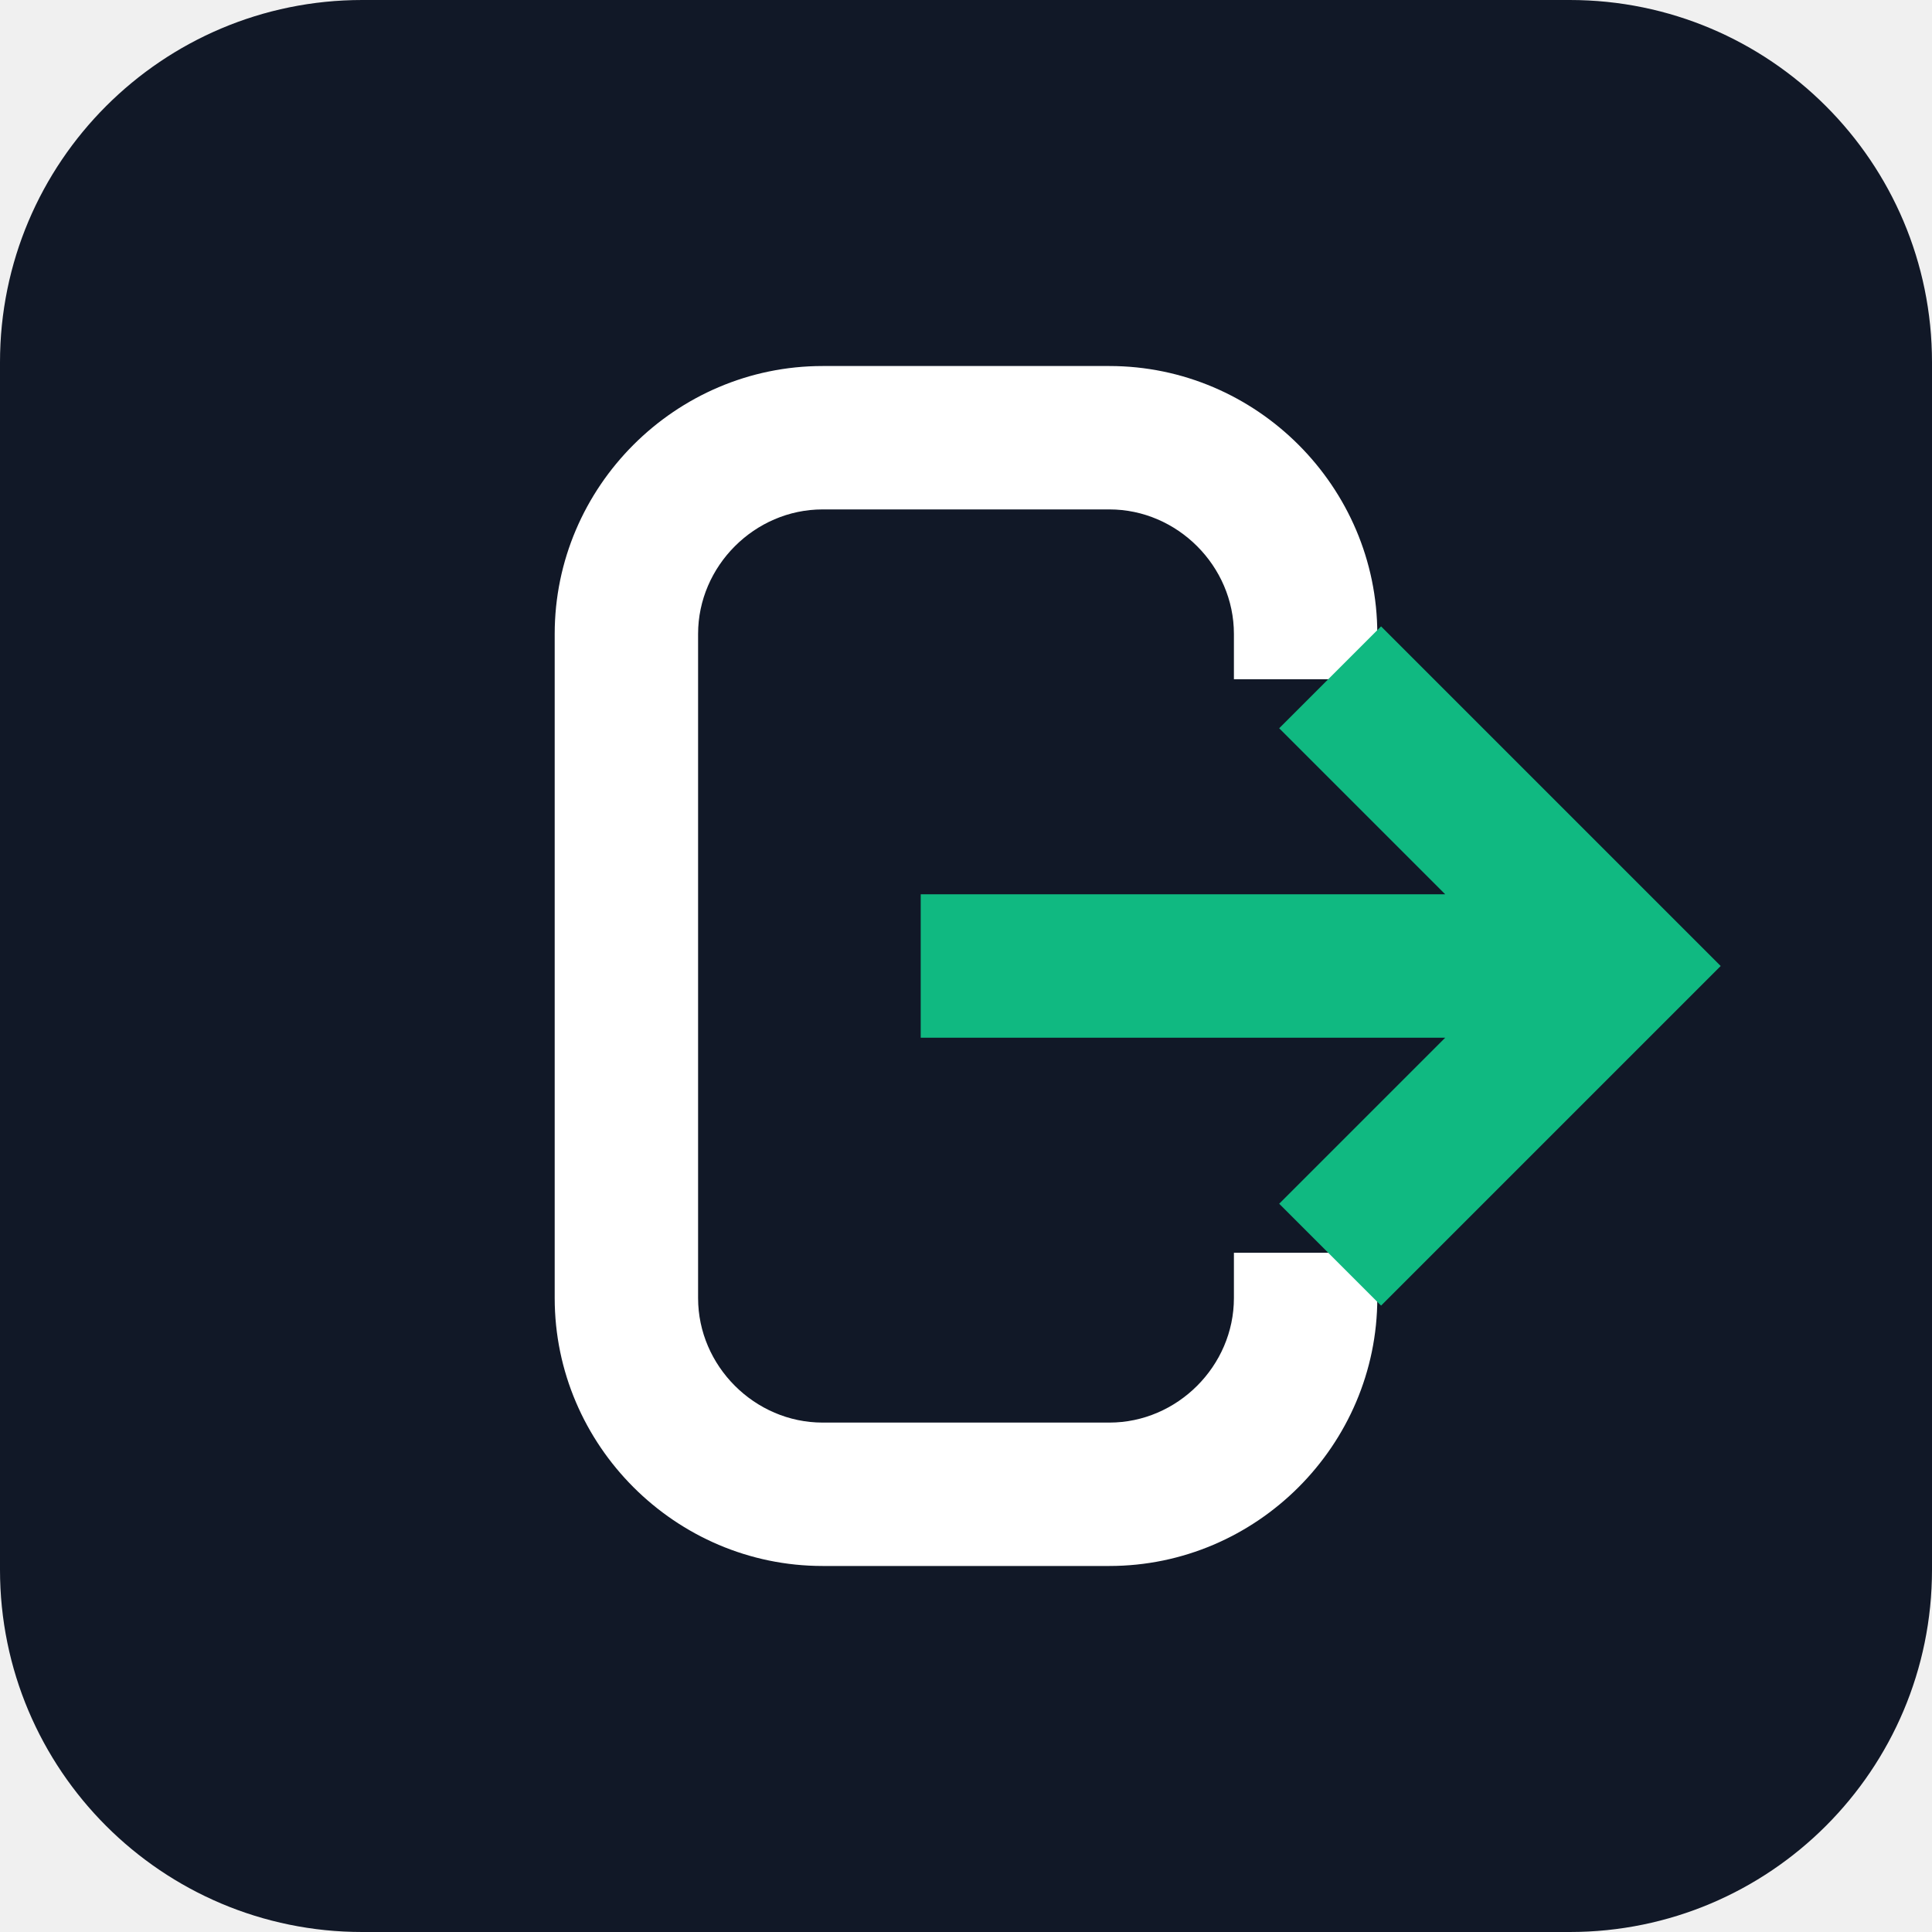
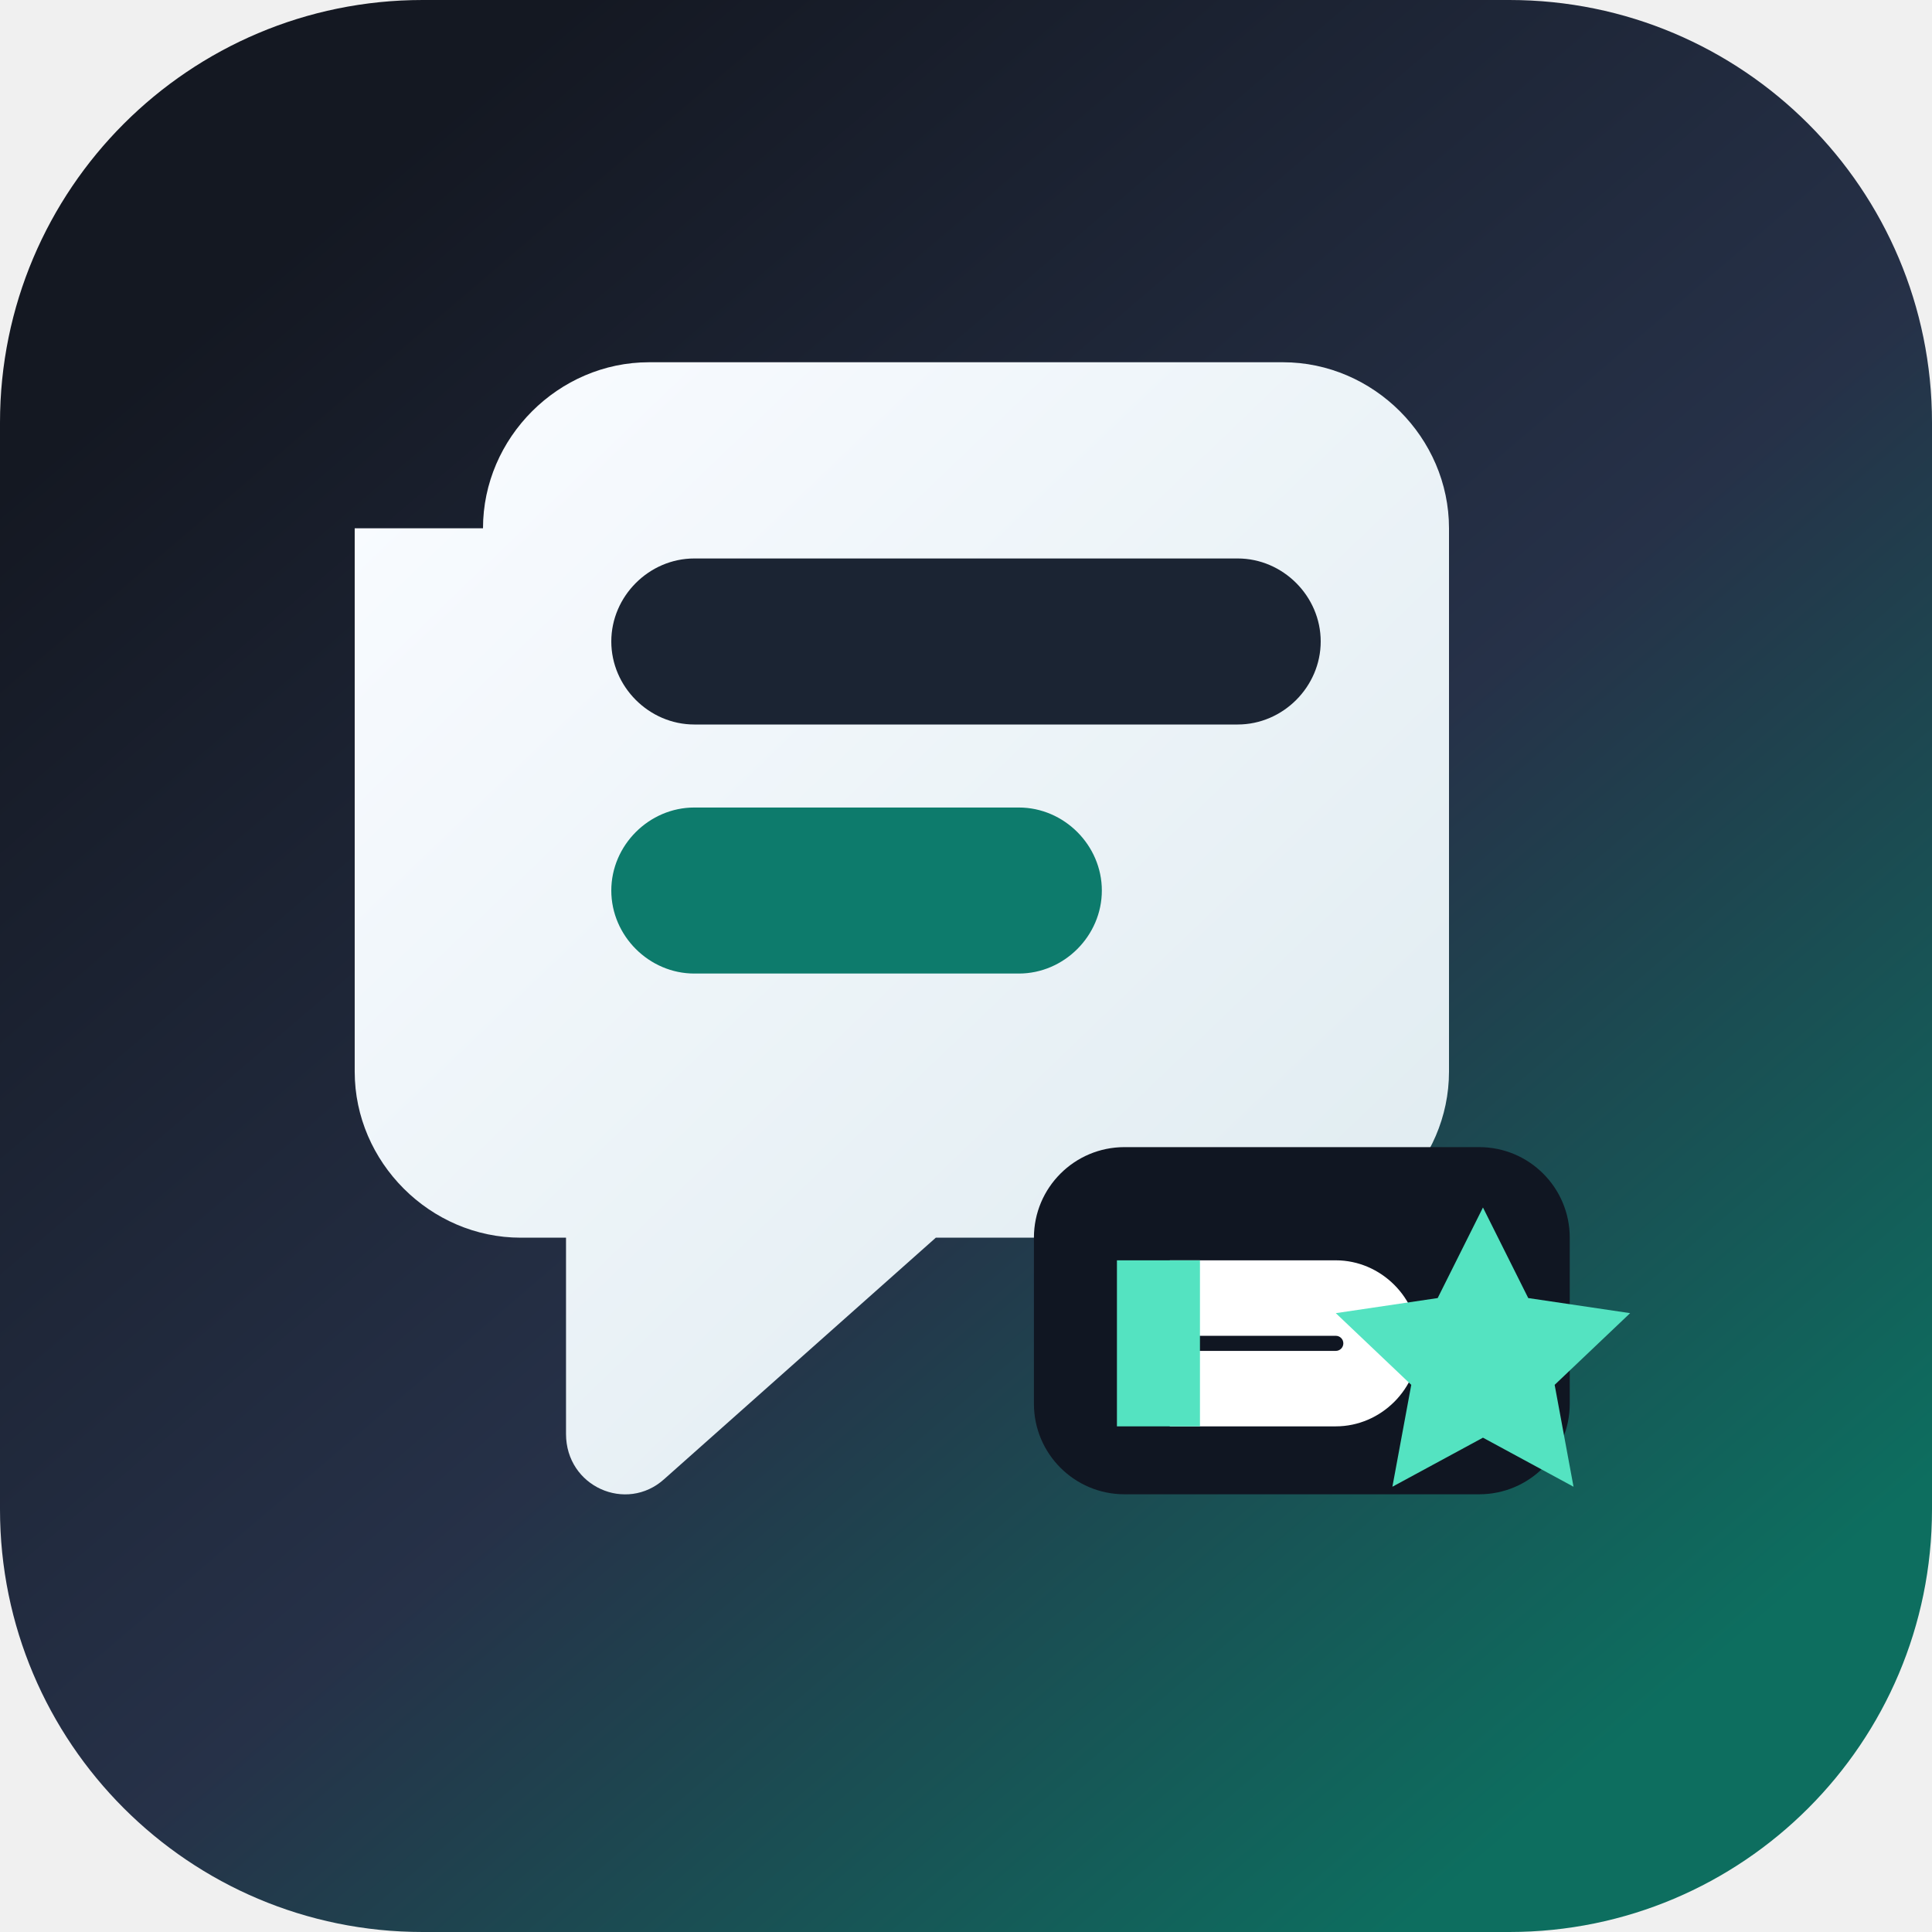
<svg xmlns="http://www.w3.org/2000/svg" viewBox="0 0 512 512">
-   <rect width="512" height="512" rx="96" fill="#111827" />
-   <path d="M147 168c0-39 32-71 71-71h76c39 0 71 32 71 71v12h-38v-12c0-18-15-33-33-33h-76c-18 0-33 15-33 33v176c0 18 15 33 33 33h76c18 0 33-15 33-33v-12h38v12c0 39-32 71-71 71h-76c-39 0-71-32-71-71V168z" fill="#ffffff" />
-   <path d="M244 237h139l-44-44 27-27 90 90-90 90-27-27 44-44H244v-38z" fill="#10b981" />
+   <defs>
+     <linearGradient id="bg" x1="84" y1="58" x2="430" y2="462" gradientUnits="userSpaceOnUse">
+       <stop offset="0" stop-color="#141822" />
+       <stop offset="0.55" stop-color="#263148" />
+       <stop offset="1" stop-color="#0D6E5F" />
+     </linearGradient>
+     <linearGradient id="panel" x1="118" y1="114" x2="394" y2="402" gradientUnits="userSpaceOnUse">
+       <stop offset="0" stop-color="#F8FBFF" />
+       <stop offset="1" stop-color="#DCE9EE" />
+     </linearGradient>
+   </defs>
+   <rect width="512" height="512" rx="112" fill="url(#bg)" />
+   <path d="M128 140c0-24 20-44 44-44h168c24 0 44 20 44 44v144c0 24-20 44-44 44h-92l-72 64c-10 9-26 2-26-12v-52h-12c-24 0-44-20-44-44V140z" fill="url(#panel)" />
+   <path d="M162 170c0-12 10-22 22-22h144c12 0 22 10 22 22s-10 22-22 22H184c-12 0-22-10-22-22z" fill="#1B2433" />
+   <path d="M162 236c0-12 10-22 22-22h86c12 0 22 10 22 22s-10 22-22 22h-86c-12 0-22-10-22-22z" fill="#0D7B6C" />
+   <rect x="274" y="304" width="142" height="92" rx="24" fill="#101622" />
+   <path d="M310 334h44c12 0 22 10 22 22s-10 22-22 22h-44v-20h44a2 2 0 0 0 0-4h-44v-20z" fill="#FFFFFF" />
+   <path d="M296 334h22v44h-22z" fill="#54E3C1" />
+   <path d="M393 320l12 24 27 4-20 19 5 27-24-13-24 13 5-27-20-19 27-4 12-24z" fill="#54E3C1" />
</svg>
